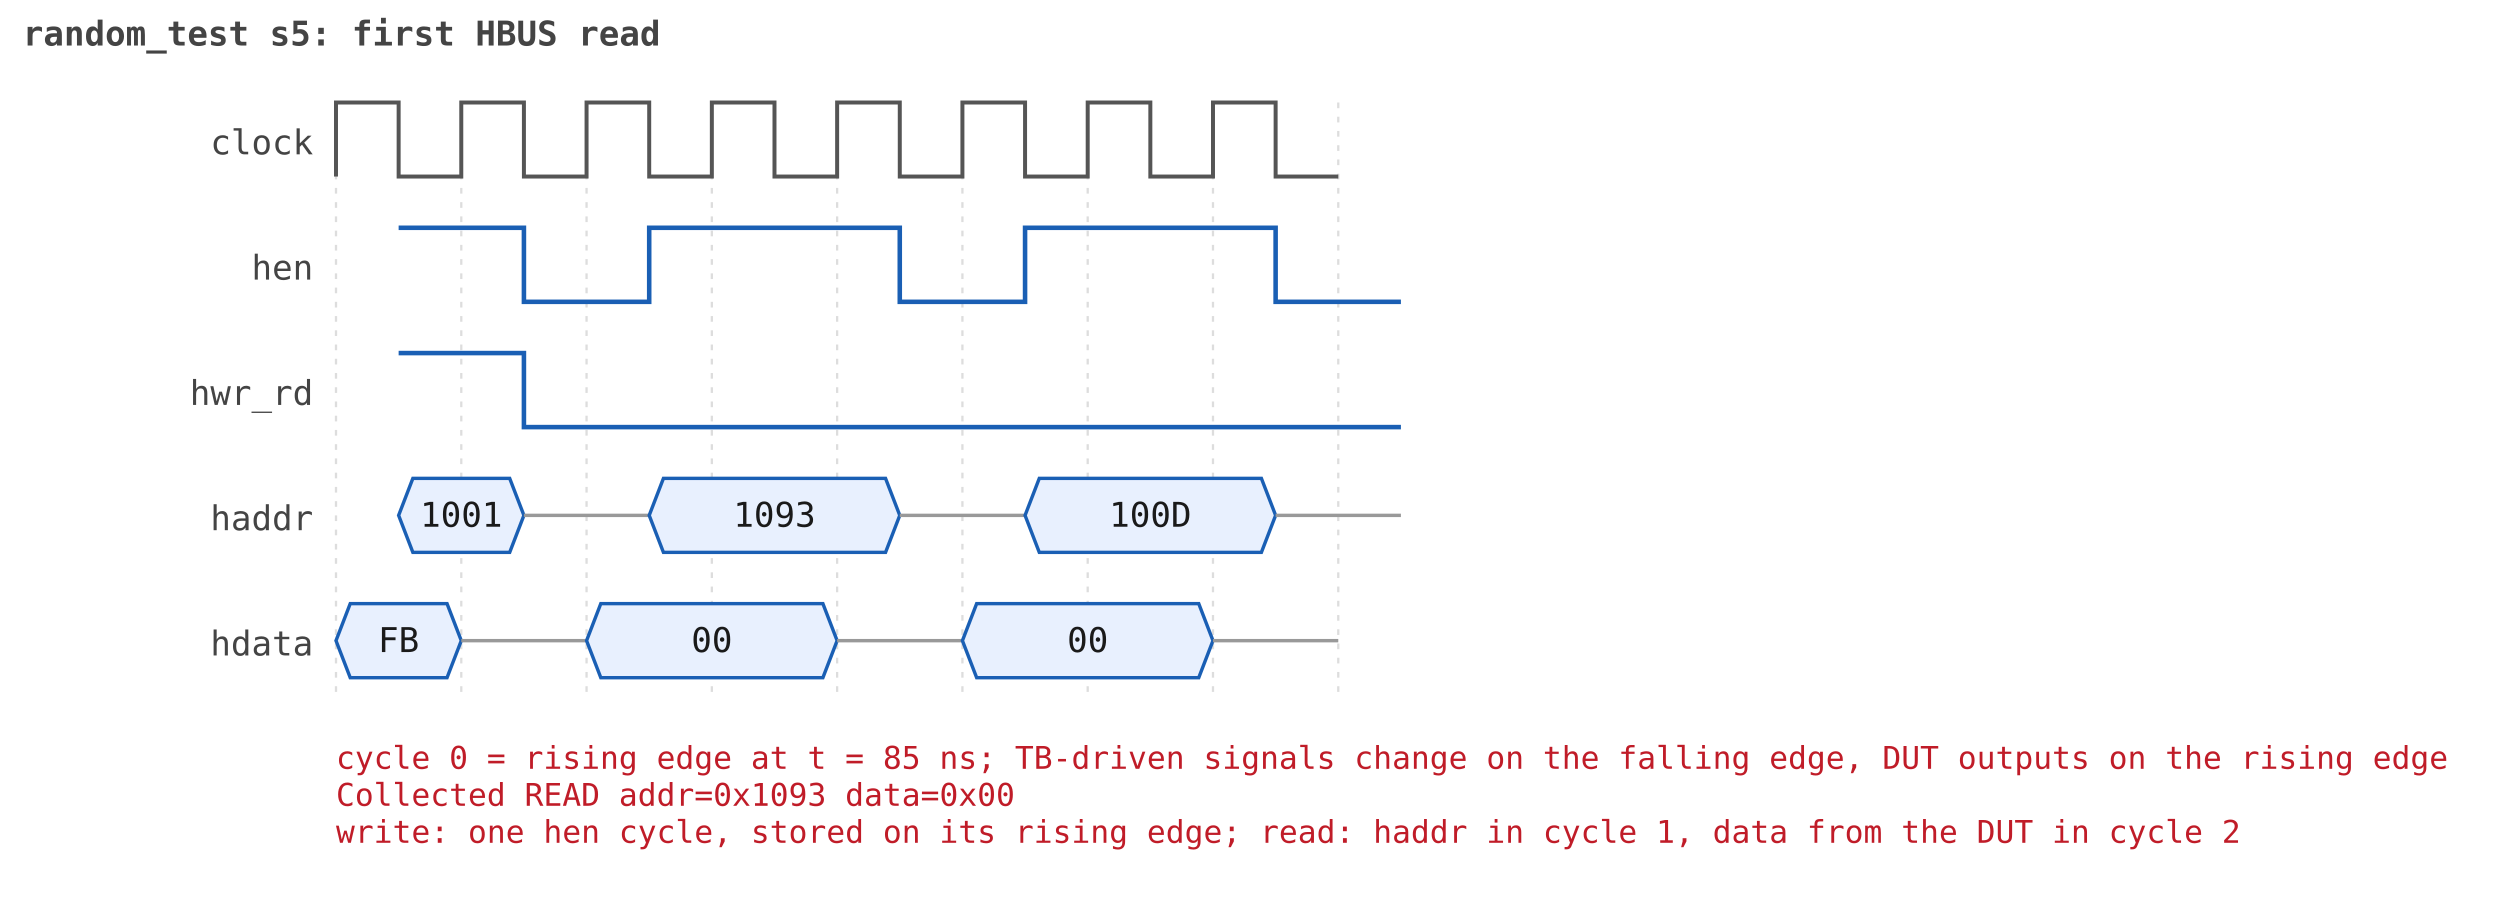
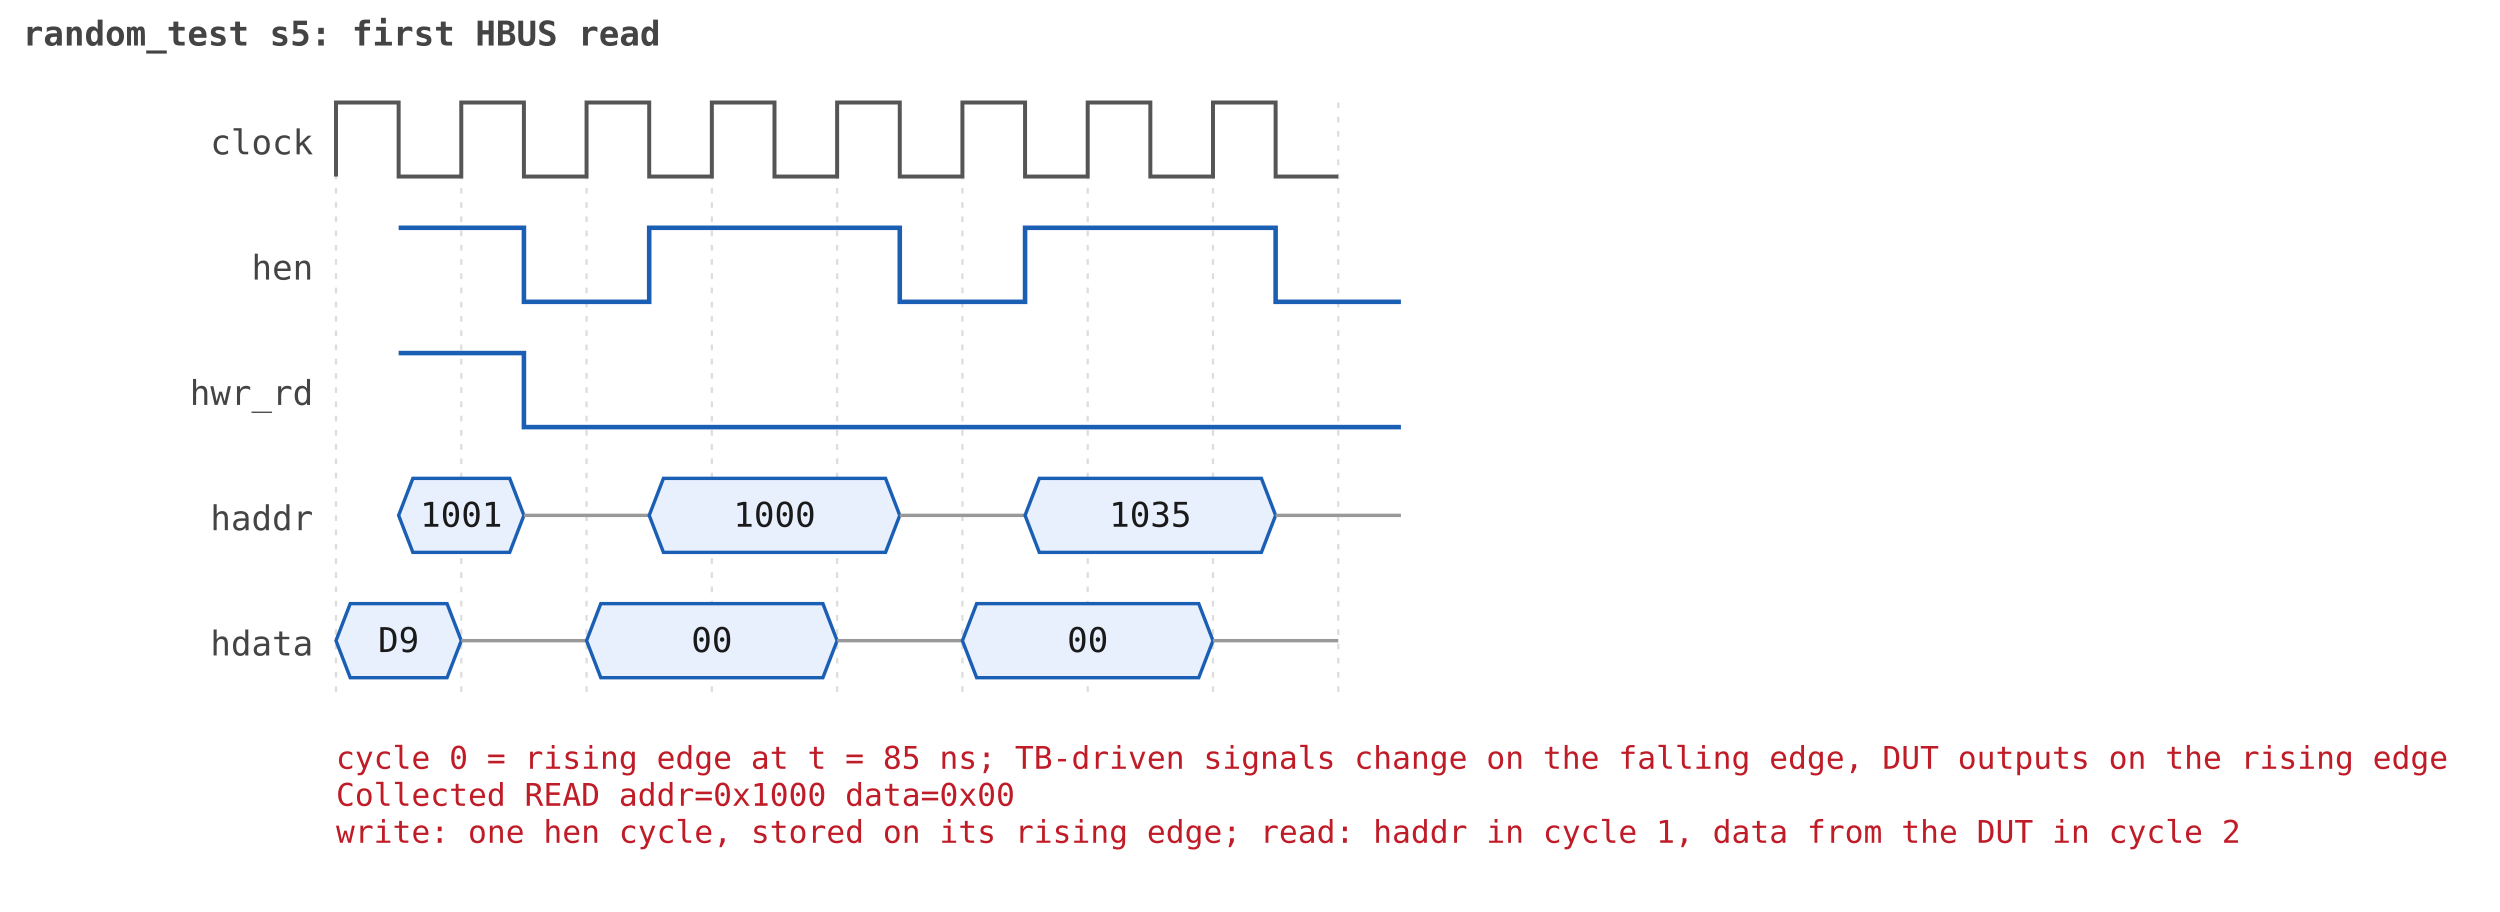
<svg xmlns="http://www.w3.org/2000/svg" width="878" height="320" viewBox="0 0 878 320" font-family="monospace" font-size="12">
  <style>.lbl{fill:#444}.sig{fill:none;stroke:#1a5fb4;stroke-width:1.6}.clk{fill:none;stroke:#555;stroke-width:1.4}.bus{fill:#e8f0fe;stroke:#1a5fb4;stroke-width:1.2}.idle{stroke:#999;stroke-width:1.2;stroke-dasharray:0}.z{stroke:#999;stroke-dasharray:3 3}.txt{fill:#1a1a1a;text-anchor:middle}.grid{stroke:#ddd;stroke-width:0.8;stroke-dasharray:2 3}.note{fill:#c01c28;font-size:11px}@media (prefers-color-scheme: dark){.lbl{fill:#ccc}.clk{stroke:#aaa}.txt{fill:#eee}.bus{fill:#1e2a44}.grid{stroke:#444}}</style>
  <text class="lbl" x="8" y="16" font-weight="bold">random_test s5: first HBUS read</text>
  <line class="grid" x1="118" y1="36" x2="118" y2="246" />
  <line class="grid" x1="162" y1="36" x2="162" y2="246" />
  <line class="grid" x1="206" y1="36" x2="206" y2="246" />
  <line class="grid" x1="250" y1="36" x2="250" y2="246" />
  <line class="grid" x1="294" y1="36" x2="294" y2="246" />
  <line class="grid" x1="338" y1="36" x2="338" y2="246" />
  <line class="grid" x1="382" y1="36" x2="382" y2="246" />
  <line class="grid" x1="426" y1="36" x2="426" y2="246" />
  <line class="grid" x1="470" y1="36" x2="470" y2="246" />
  <text class="lbl" x="110" y="54.2" text-anchor="end">clock</text>
  <path class="clk" d="M118,62 L118,36 L140.0,36 L140.0,62 L162,62 L162,62 L162,36 L184.0,36 L184.0,62 L206,62 L206,62 L206,36 L228.0,36 L228.0,62 L250,62 L250,62 L250,36 L272.0,36 L272.0,62 L294,62 L294,62 L294,36 L316.0,36 L316.0,62 L338,62 L338,62 L338,36 L360.0,36 L360.0,62 L382,62 L382,62 L382,36 L404.0,36 L404.0,62 L426,62 L426,62 L426,36 L448.0,36 L448.0,62 L470,62" />
  <text class="lbl" x="110" y="98.2" text-anchor="end">hen</text>
  <path class="sig" d="M140.0,80 L184.0,80 L184.0,80 L184.0,106 L228.0,106 L228.0,106 L228.0,80 L272.0,80 L272.0,80 L316.0,80 L316.0,80 L316.0,106 L360.0,106 L360.0,106 L360.0,80 L404.0,80 L404.0,80 L448.0,80 L448.0,80 L448.0,106 L492.0,106" />
  <text class="lbl" x="110" y="142.2" text-anchor="end">hwr_rd</text>
  <path class="sig" d="M140.0,124 L184.0,124 L184.0,124 L184.0,150 L228.0,150 L228.0,150 L272.0,150 L272.0,150 L316.0,150 L316.0,150 L360.0,150 L360.0,150 L404.0,150 L404.0,150 L448.0,150 L448.0,150 L492.0,150" />
  <text class="lbl" x="110" y="186.2" text-anchor="end">haddr</text>
  <path class="bus" d="M140.0,181.0 L145.0,168 L179.0,168 L184.0,181.0 L179.0,194 L145.0,194 Z" />
  <text class="txt" x="162.0" y="185.0">1001</text>
  <line class="idle" x1="184.0" y1="181.0" x2="228.0" y2="181.0" />
  <path class="bus" d="M228.0,181.0 L233.0,168 L311.0,168 L316.0,181.0 L311.0,194 L233.0,194 Z" />
-   <text class="txt" x="272.0" y="185.0">1093</text>
+   <text class="txt" x="272.0" y="185.0">1000</text>
  <line class="idle" x1="316.0" y1="181.0" x2="360.0" y2="181.0" />
  <path class="bus" d="M360.0,181.0 L365.0,168 L443.0,168 L448.0,181.0 L443.0,194 L365.0,194 Z" />
-   <text class="txt" x="404.0" y="185.0">100D</text>
+   <text class="txt" x="404.0" y="185.0">1035</text>
  <line class="idle" x1="448.0" y1="181.0" x2="492.0" y2="181.0" />
  <text class="lbl" x="110" y="230.2" text-anchor="end">hdata</text>
  <path class="bus" d="M118,225.0 L123,212 L157,212 L162,225.0 L157,238 L123,238 Z" />
-   <text class="txt" x="140.0" y="229.0">FB</text>
+   <text class="txt" x="140.0" y="229.0">D9</text>
  <line class="idle" x1="162" y1="225.0" x2="206" y2="225.0" />
  <path class="bus" d="M206,225.0 L211,212 L289,212 L294,225.0 L289,238 L211,238 Z" />
  <text class="txt" x="250.0" y="229.0">00</text>
  <line class="idle" x1="294" y1="225.0" x2="338" y2="225.0" />
  <path class="bus" d="M338,225.0 L343,212 L421,212 L426,225.0 L421,238 L343,238 Z" />
  <text class="txt" x="382.0" y="229.0">00</text>
  <line class="idle" x1="426" y1="225.0" x2="470" y2="225.0" />
  <text class="note" x="118" y="270">cycle 0 = rising edge at t = 85 ns; TB-driven signals change on the falling edge, DUT outputs on the rising edge</text>
-   <text class="note" x="118" y="283">Collected READ  addr=0x1093 data=0x00</text>
+   <text class="note" x="118" y="283">Collected READ  addr=0x1000 data=0x00</text>
  <text class="note" x="118" y="296">write: one hen cycle, stored on its rising edge; read: haddr in cycle 1, data from the DUT in cycle 2</text>
</svg>
